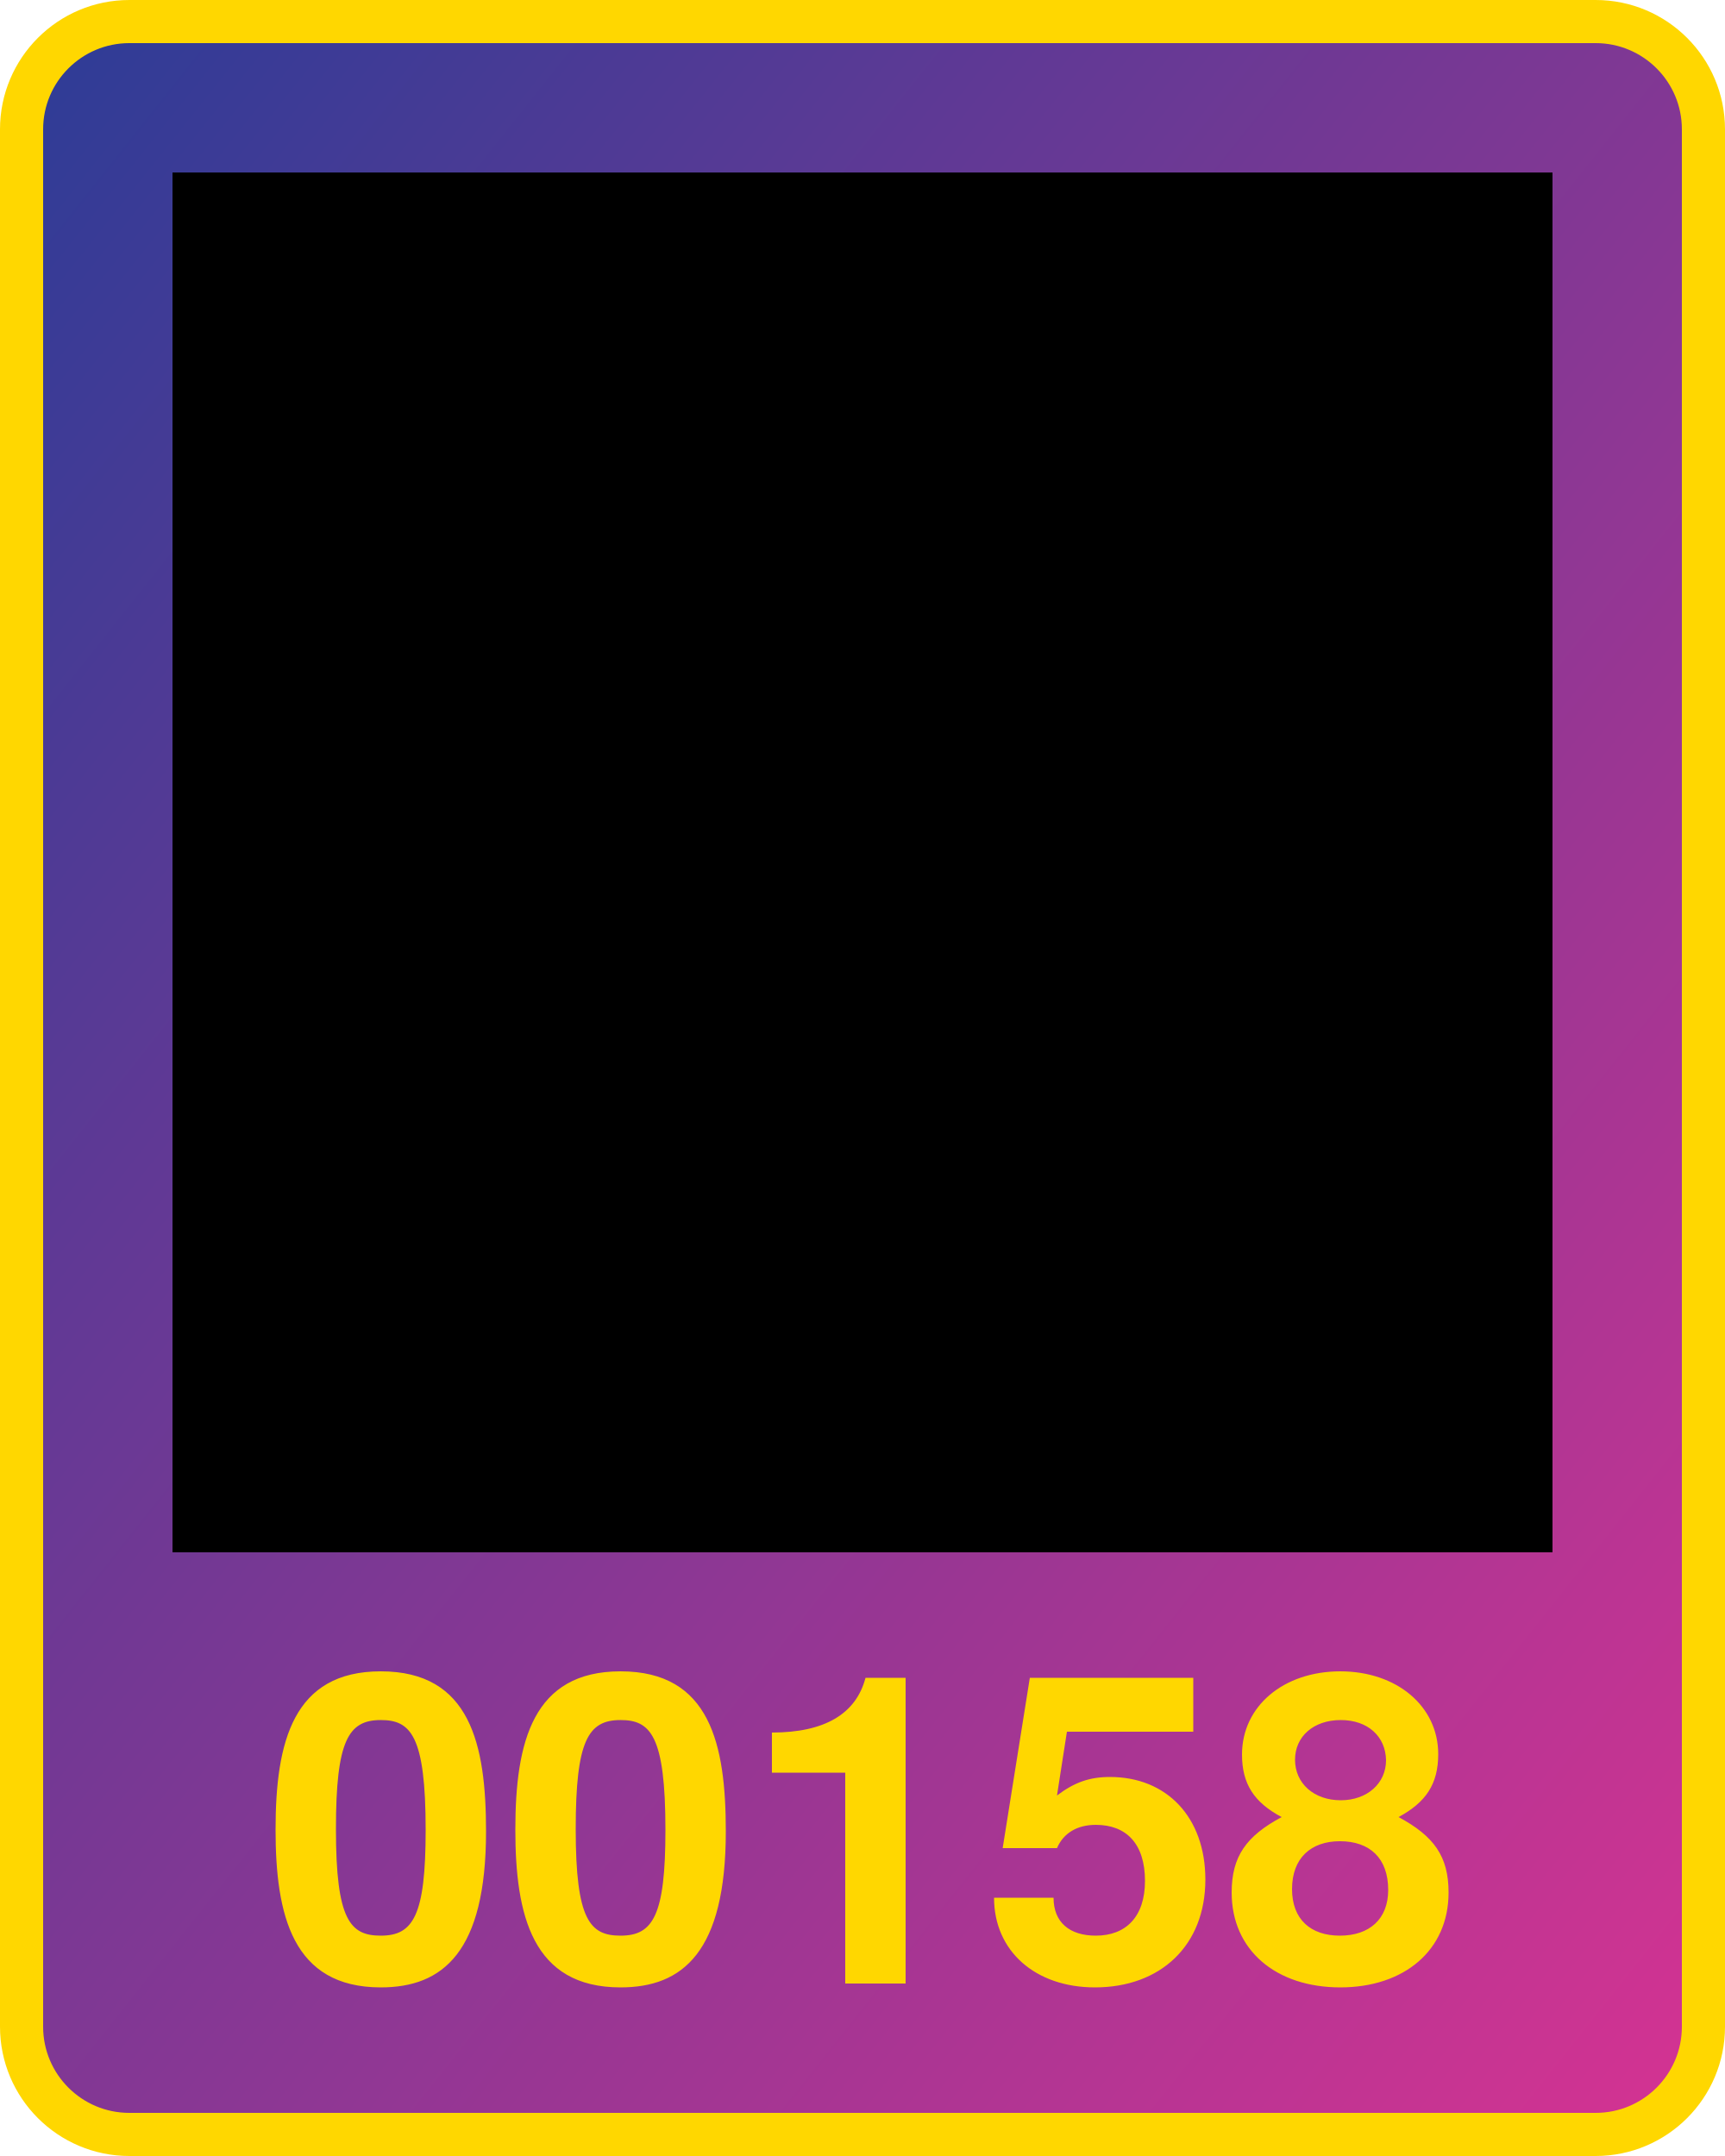
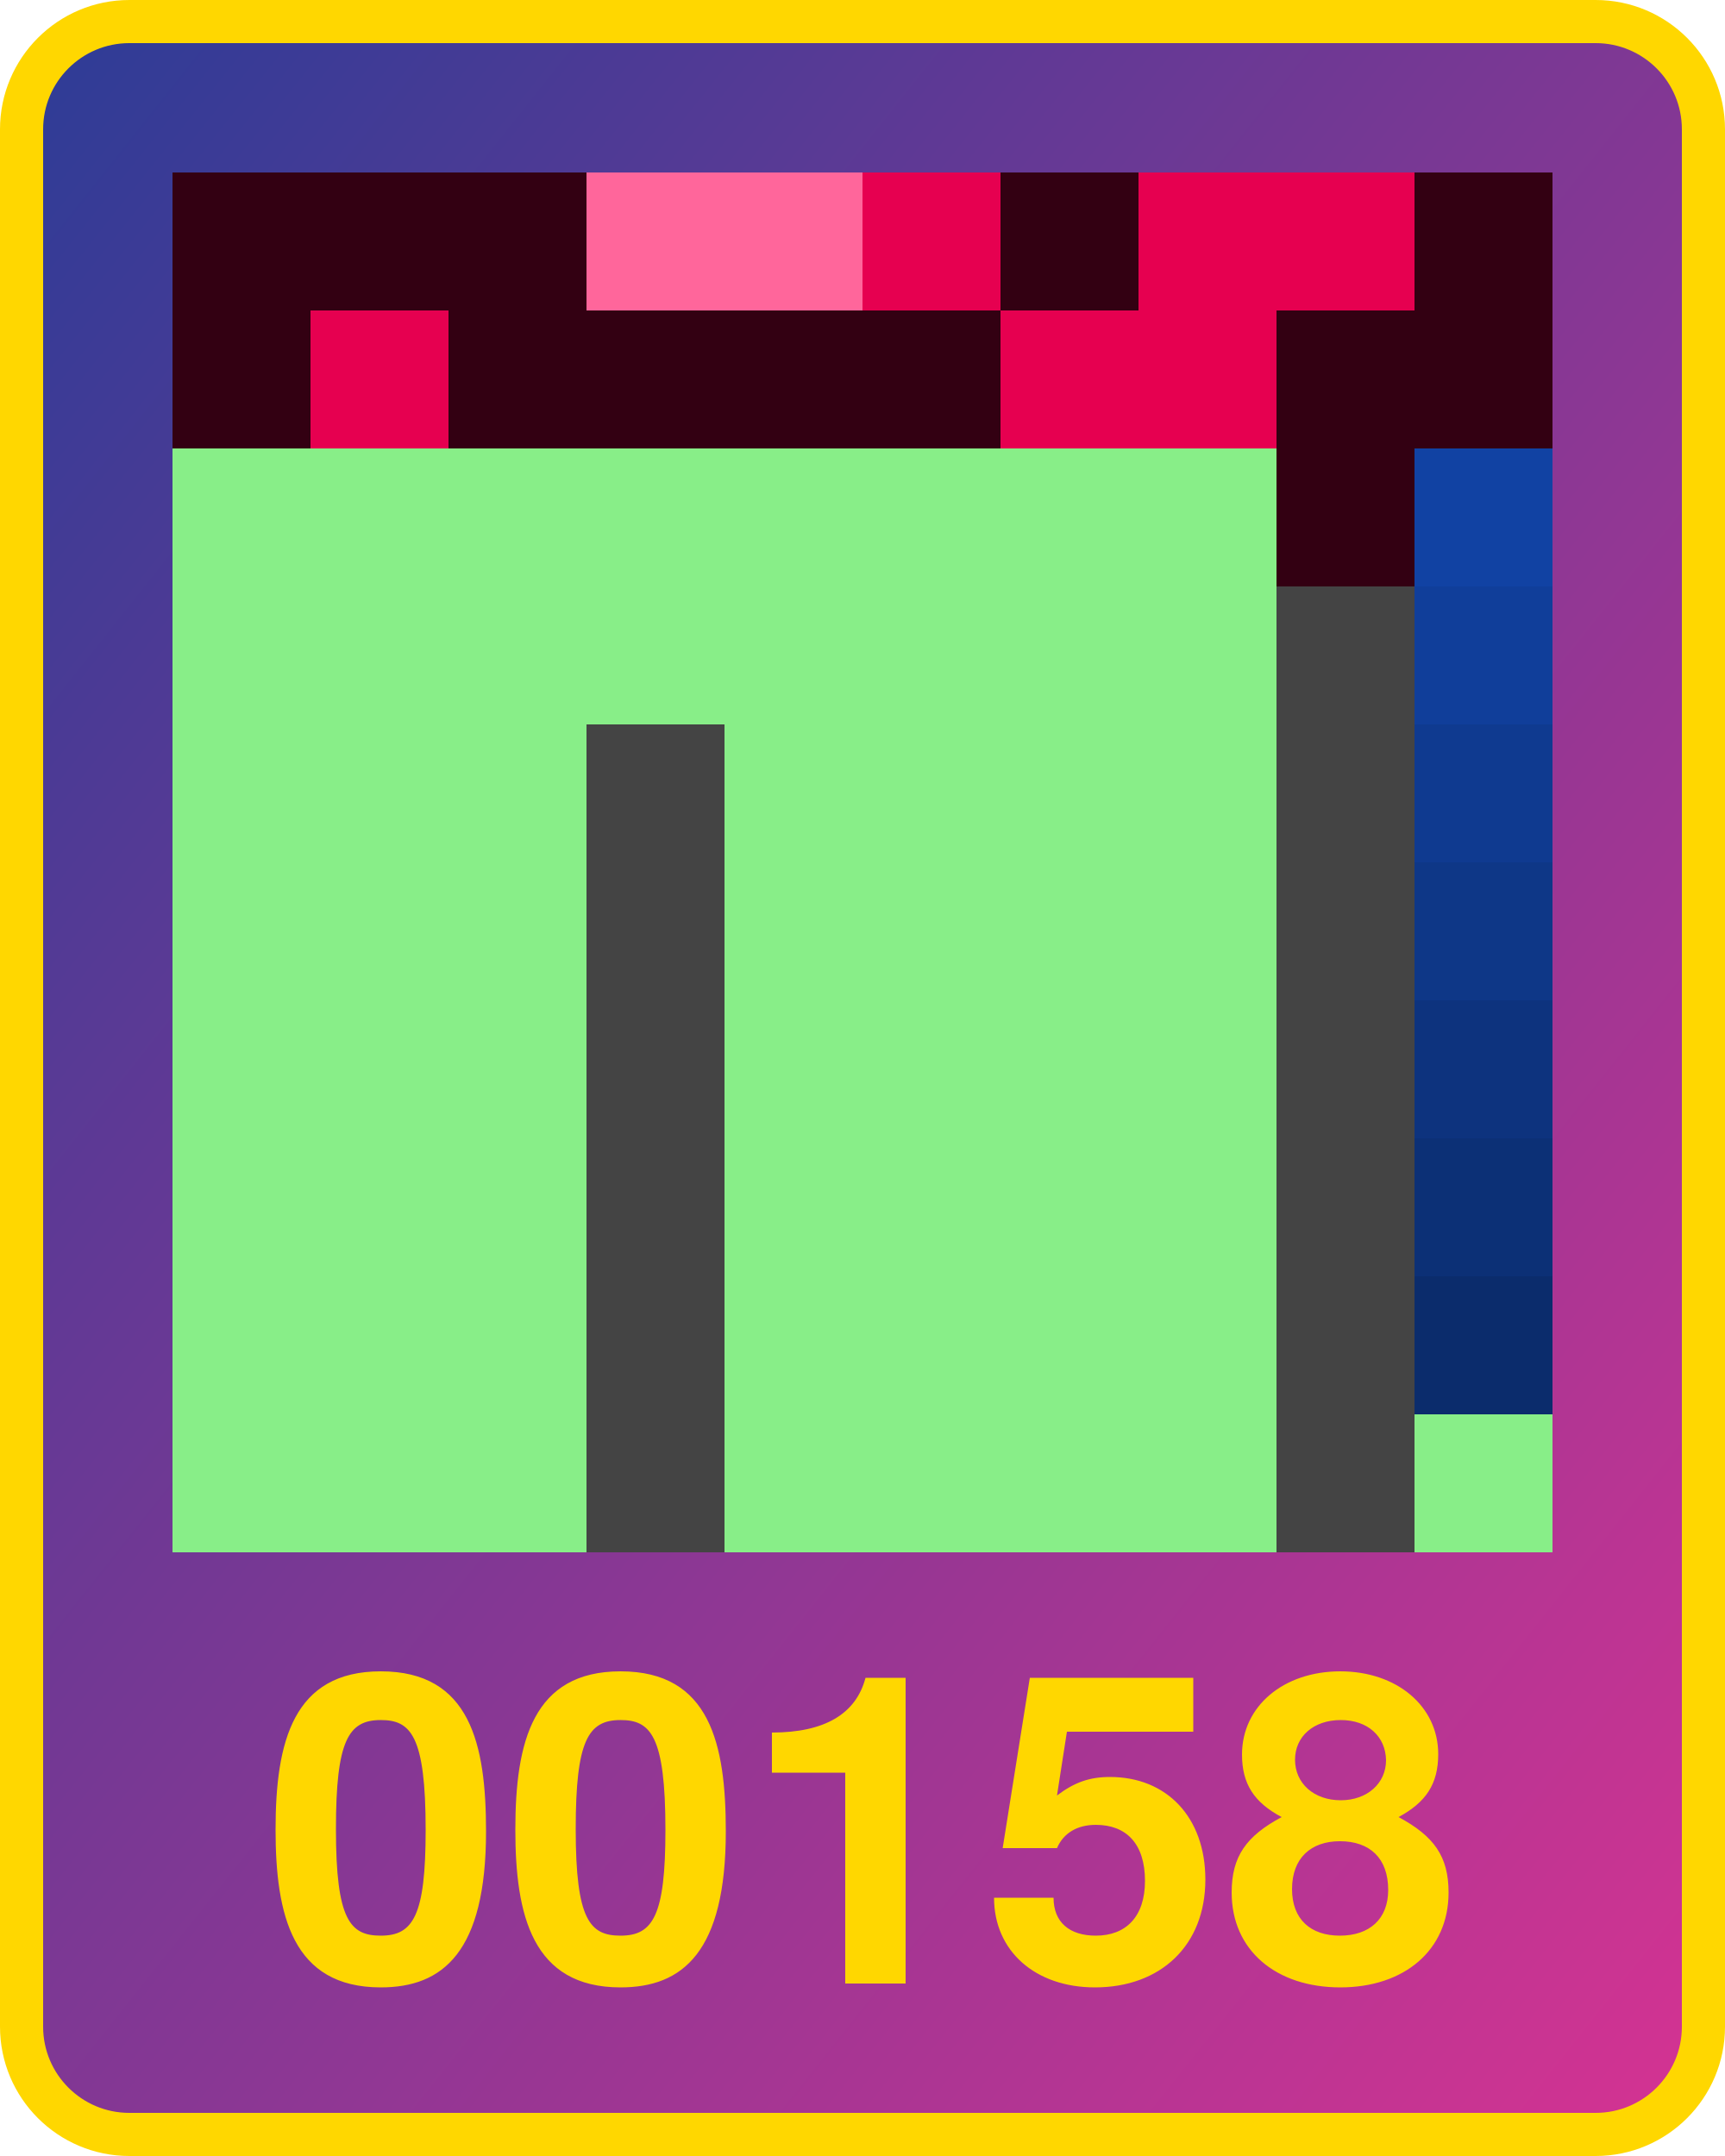
<svg xmlns="http://www.w3.org/2000/svg" width="800" height="1000">
  <defs>
    <linearGradient id="g" x1="0" x2="1" y1="0" y2="1">
      <stop offset="0%" stop-color="#2d3c96" />
      <stop offset="100%" stop-color="#d53392" />
    </linearGradient>
  </defs>
  <rect x="10" y="10" width="780" height="980" fill="url(#g)" rx="50" ry="50" stroke="gold" stroke-width="20" />
  <text x="400" y="920" width="780" text-anchor="middle" style="font:bold 200px 'Helvetica Neue';fill:gold">00158</text>
  <g transform="translate(80 80) scale(64)">
-     <rect x="0" y="0" width="1" height="1" fill="#000000" />
-     <rect x="0" y="1" width="1" height="1" fill="#000000" />
-     <rect x="0" y="2" width="1" height="1" fill="#000000" />
-     <rect x="0" y="3" width="1" height="1" fill="#000000" />
-     <rect x="0" y="4" width="1" height="1" fill="#000000" />
-     <rect x="0" y="5" width="1" height="1" fill="#000000" />
-     <rect x="0" y="6" width="1" height="1" fill="#000000" />
-     <rect x="0" y="7" width="1" height="1" fill="#000000" />
-     <rect x="0" y="8" width="1" height="1" fill="#000000" />
-     <rect x="0" y="9" width="1" height="1" fill="#000000" />
-     <rect x="1" y="0" width="1" height="1" fill="#000000" />
-     <rect x="1" y="1" width="1" height="1" fill="#000000" />
-     <rect x="1" y="2" width="1" height="1" fill="#000000" />
-     <rect x="1" y="3" width="1" height="1" fill="#000000" />
-     <rect x="1" y="4" width="1" height="1" fill="#000000" />
-     <rect x="1" y="5" width="1" height="1" fill="#000000" />
-     <rect x="1" y="6" width="1" height="1" fill="#000000" />
-     <rect x="1" y="7" width="1" height="1" fill="#000000" />
-     <rect x="1" y="8" width="1" height="1" fill="#000000" />
-     <rect x="1" y="9" width="1" height="1" fill="#000000" />
-     <rect x="2" y="0" width="1" height="1" fill="#000000" />
-     <rect x="2" y="1" width="1" height="1" fill="#000000" />
-     <rect x="2" y="2" width="1" height="1" fill="#000000" />
-     <rect x="2" y="3" width="1" height="1" fill="#000000" />
-     <rect x="2" y="4" width="1" height="1" fill="#000000" />
-     <rect x="2" y="5" width="1" height="1" fill="#000000" />
-     <rect x="2" y="6" width="1" height="1" fill="#000000" />
-     <rect x="2" y="7" width="1" height="1" fill="#000000" />
-     <rect x="2" y="8" width="1" height="1" fill="#000000" />
-     <rect x="2" y="9" width="1" height="1" fill="#000000" />
-     <rect x="3" y="0" width="1" height="1" fill="#000000" />
-     <rect x="3" y="1" width="1" height="1" fill="#000000" />
-     <rect x="3" y="2" width="1" height="1" fill="#000000" />
-     <rect x="3" y="3" width="1" height="1" fill="#000000" />
-     <rect x="3" y="4" width="1" height="1" fill="#000000" />
-     <rect x="3" y="5" width="1" height="1" fill="#000000" />
-     <rect x="3" y="6" width="1" height="1" fill="#000000" />
-     <rect x="3" y="7" width="1" height="1" fill="#000000" />
-     <rect x="3" y="8" width="1" height="1" fill="#000000" />
-     <rect x="3" y="9" width="1" height="1" fill="#000000" />
-     <rect x="4" y="0" width="1" height="1" fill="#000000" />
-     <rect x="4" y="1" width="1" height="1" fill="#000000" />
-     <rect x="4" y="2" width="1" height="1" fill="#000000" />
-     <rect x="4" y="3" width="1" height="1" fill="#000000" />
-     <rect x="4" y="4" width="1" height="1" fill="#000000" />
-     <rect x="4" y="5" width="1" height="1" fill="#000000" />
-     <rect x="4" y="6" width="1" height="1" fill="#000000" />
-     <rect x="4" y="7" width="1" height="1" fill="#000000" />
-     <rect x="4" y="8" width="1" height="1" fill="#000000" />
-     <rect x="4" y="9" width="1" height="1" fill="#000000" />
-     <rect x="5" y="0" width="1" height="1" fill="#000000" />
-     <rect x="5" y="1" width="1" height="1" fill="#000000" />
-     <rect x="5" y="2" width="1" height="1" fill="#000000" />
-     <rect x="5" y="3" width="1" height="1" fill="#000000" />
-     <rect x="5" y="4" width="1" height="1" fill="#000000" />
-     <rect x="5" y="5" width="1" height="1" fill="#000000" />
-     <rect x="5" y="6" width="1" height="1" fill="#000000" />
-     <rect x="5" y="7" width="1" height="1" fill="#000000" />
-     <rect x="5" y="8" width="1" height="1" fill="#000000" />
-     <rect x="5" y="9" width="1" height="1" fill="#000000" />
-     <rect x="6" y="0" width="1" height="1" fill="#000000" />
-     <rect x="6" y="1" width="1" height="1" fill="#000000" />
-     <rect x="6" y="2" width="1" height="1" fill="#000000" />
-     <rect x="6" y="3" width="1" height="1" fill="#000000" />
-     <rect x="6" y="4" width="1" height="1" fill="#000000" />
-     <rect x="6" y="5" width="1" height="1" fill="#000000" />
-     <rect x="6" y="6" width="1" height="1" fill="#000000" />
-     <rect x="6" y="7" width="1" height="1" fill="#000000" />
-     <rect x="6" y="8" width="1" height="1" fill="#000000" />
-     <rect x="6" y="9" width="1" height="1" fill="#000000" />
-     <rect x="7" y="0" width="1" height="1" fill="#000000" />
-     <rect x="7" y="1" width="1" height="1" fill="#000000" />
-     <rect x="7" y="2" width="1" height="1" fill="#000000" />
-     <rect x="7" y="3" width="1" height="1" fill="#000000" />
-     <rect x="7" y="4" width="1" height="1" fill="#000000" />
-     <rect x="7" y="5" width="1" height="1" fill="#000000" />
-     <rect x="7" y="6" width="1" height="1" fill="#000000" />
-     <rect x="7" y="7" width="1" height="1" fill="#000000" />
-     <rect x="7" y="8" width="1" height="1" fill="#000000" />
-     <rect x="7" y="9" width="1" height="1" fill="#000000" />
-     <rect x="8" y="0" width="1" height="1" fill="#000000" />
-     <rect x="8" y="1" width="1" height="1" fill="#000000" />
-     <rect x="8" y="2" width="1" height="1" fill="#000000" />
-     <rect x="8" y="3" width="1" height="1" fill="#000000" />
-     <rect x="8" y="4" width="1" height="1" fill="#000000" />
-     <rect x="8" y="5" width="1" height="1" fill="#000000" />
-     <rect x="8" y="6" width="1" height="1" fill="#000000" />
-     <rect x="8" y="7" width="1" height="1" fill="#000000" />
-     <rect x="8" y="8" width="1" height="1" fill="#000000" />
-     <rect x="8" y="9" width="1" height="1" fill="#000000" />
-     <rect x="9" y="0" width="1" height="1" fill="#000000" />
-     <rect x="9" y="1" width="1" height="1" fill="#000000" />
-     <rect x="9" y="2" width="1" height="1" fill="#000000" />
-     <rect x="9" y="3" width="1" height="1" fill="#000000" />
-     <rect x="9" y="4" width="1" height="1" fill="#000000" />
-     <rect x="9" y="5" width="1" height="1" fill="#000000" />
-     <rect x="9" y="6" width="1" height="1" fill="#000000" />
-     <rect x="9" y="7" width="1" height="1" fill="#000000" />
-     <rect x="9" y="8" width="1" height="1" fill="#000000" />
-     <rect x="9" y="9" width="1" height="1" fill="#000000" />
+     <rect x="0" y="0" width="1" height="1" fill="#330012" />
+     <rect x="0" y="1" width="1" height="1" fill="#330012" />
+     <rect x="0" y="2" width="1" height="1" fill="#88ee88" />
+     <rect x="0" y="3" width="1" height="1" fill="#88ee88" />
+     <rect x="0" y="4" width="1" height="1" fill="#88ee88" />
+     <rect x="0" y="5" width="1" height="1" fill="#88ee88" />
+     <rect x="0" y="6" width="1" height="1" fill="#88ee88" />
+     <rect x="0" y="7" width="1" height="1" fill="#88ee88" />
+     <rect x="0" y="8" width="1" height="1" fill="#88ee88" />
+     <rect x="0" y="9" width="1" height="1" fill="#88ee88" />
+     <rect x="1" y="0" width="1" height="1" fill="#330012" />
+     <rect x="1" y="1" width="1" height="1" fill="#e60050" />
+     <rect x="1" y="2" width="1" height="1" fill="#88ee88" />
+     <rect x="1" y="3" width="1" height="1" fill="#88ee88" />
+     <rect x="1" y="4" width="1" height="1" fill="#88ee88" />
+     <rect x="1" y="5" width="1" height="1" fill="#88ee88" />
+     <rect x="1" y="6" width="1" height="1" fill="#88ee88" />
+     <rect x="1" y="7" width="1" height="1" fill="#88ee88" />
+     <rect x="1" y="8" width="1" height="1" fill="#88ee88" />
+     <rect x="1" y="9" width="1" height="1" fill="#88ee88" />
+     <rect x="2" y="0" width="1" height="1" fill="#330012" />
+     <rect x="2" y="1" width="1" height="1" fill="#330012" />
+     <rect x="2" y="2" width="1" height="1" fill="#88ee88" />
+     <rect x="2" y="3" width="1" height="1" fill="#88ee88" />
+     <rect x="2" y="4" width="1" height="1" fill="#88ee88" />
+     <rect x="2" y="5" width="1" height="1" fill="#88ee88" />
+     <rect x="2" y="6" width="1" height="1" fill="#88ee88" />
+     <rect x="2" y="7" width="1" height="1" fill="#88ee88" />
+     <rect x="2" y="8" width="1" height="1" fill="#88ee88" />
+     <rect x="2" y="9" width="1" height="1" fill="#88ee88" />
+     <rect x="3" y="0" width="1" height="1" fill="#ff669b" />
+     <rect x="3" y="1" width="1" height="1" fill="#330012" />
+     <rect x="3" y="2" width="1" height="1" fill="#88ee88" />
+     <rect x="3" y="3" width="1" height="1" fill="#88ee88" />
+     <rect x="3" y="4" width="1" height="1" fill="#444444" />
+     <rect x="3" y="5" width="1" height="1" fill="#444444" />
+     <rect x="3" y="6" width="1" height="1" fill="#444444" />
+     <rect x="3" y="7" width="1" height="1" fill="#444444" />
+     <rect x="3" y="8" width="1" height="1" fill="#444444" />
+     <rect x="3" y="9" width="1" height="1" fill="#444444" />
+     <rect x="4" y="0" width="1" height="1" fill="#ff669b" />
+     <rect x="4" y="1" width="1" height="1" fill="#330012" />
+     <rect x="4" y="2" width="1" height="1" fill="#88ee88" />
+     <rect x="4" y="3" width="1" height="1" fill="#88ee88" />
+     <rect x="4" y="4" width="1" height="1" fill="#88ee88" />
+     <rect x="4" y="5" width="1" height="1" fill="#88ee88" />
+     <rect x="4" y="6" width="1" height="1" fill="#88ee88" />
+     <rect x="4" y="7" width="1" height="1" fill="#88ee88" />
+     <rect x="4" y="8" width="1" height="1" fill="#88ee88" />
+     <rect x="4" y="9" width="1" height="1" fill="#88ee88" />
+     <rect x="5" y="0" width="1" height="1" fill="#e60050" />
+     <rect x="5" y="1" width="1" height="1" fill="#330012" />
+     <rect x="5" y="2" width="1" height="1" fill="#88ee88" />
+     <rect x="5" y="3" width="1" height="1" fill="#88ee88" />
+     <rect x="5" y="4" width="1" height="1" fill="#88ee88" />
+     <rect x="5" y="5" width="1" height="1" fill="#88ee88" />
+     <rect x="5" y="6" width="1" height="1" fill="#88ee88" />
+     <rect x="5" y="7" width="1" height="1" fill="#88ee88" />
+     <rect x="5" y="8" width="1" height="1" fill="#88ee88" />
+     <rect x="5" y="9" width="1" height="1" fill="#88ee88" />
+     <rect x="6" y="0" width="1" height="1" fill="#330012" />
+     <rect x="6" y="1" width="1" height="1" fill="#e60050" />
+     <rect x="6" y="2" width="1" height="1" fill="#88ee88" />
+     <rect x="6" y="3" width="1" height="1" fill="#88ee88" />
+     <rect x="6" y="4" width="1" height="1" fill="#88ee88" />
+     <rect x="6" y="5" width="1" height="1" fill="#88ee88" />
+     <rect x="6" y="6" width="1" height="1" fill="#88ee88" />
+     <rect x="6" y="7" width="1" height="1" fill="#88ee88" />
+     <rect x="6" y="8" width="1" height="1" fill="#88ee88" />
+     <rect x="6" y="9" width="1" height="1" fill="#88ee88" />
+     <rect x="7" y="0" width="1" height="1" fill="#e60050" />
+     <rect x="7" y="1" width="1" height="1" fill="#e60050" />
+     <rect x="7" y="2" width="1" height="1" fill="#88ee88" />
+     <rect x="7" y="3" width="1" height="1" fill="#88ee88" />
+     <rect x="7" y="4" width="1" height="1" fill="#88ee88" />
+     <rect x="7" y="5" width="1" height="1" fill="#88ee88" />
+     <rect x="7" y="6" width="1" height="1" fill="#88ee88" />
+     <rect x="7" y="7" width="1" height="1" fill="#88ee88" />
+     <rect x="7" y="8" width="1" height="1" fill="#88ee88" />
+     <rect x="7" y="9" width="1" height="1" fill="#88ee88" />
+     <rect x="8" y="0" width="1" height="1" fill="#e60050" />
+     <rect x="8" y="1" width="1" height="1" fill="#330012" />
+     <rect x="8" y="2" width="1" height="1" fill="#330012" />
+     <rect x="8" y="3" width="1" height="1" fill="#444444" />
+     <rect x="8" y="4" width="1" height="1" fill="#444444" />
+     <rect x="8" y="5" width="1" height="1" fill="#444444" />
+     <rect x="8" y="6" width="1" height="1" fill="#444444" />
+     <rect x="8" y="7" width="1" height="1" fill="#444444" />
+     <rect x="8" y="8" width="1" height="1" fill="#444444" />
+     <rect x="8" y="9" width="1" height="1" fill="#444444" />
+     <rect x="9" y="0" width="1" height="1" fill="#330012" />
+     <rect x="9" y="1" width="1" height="1" fill="#330012" />
+     <rect x="9" y="2" width="1" height="1" fill="#1142a3" />
+     <rect x="9" y="3" width="1" height="1" fill="#103e9a" />
+     <rect x="9" y="4" width="1" height="1" fill="#0f3a90" />
+     <rect x="9" y="5" width="1" height="1" fill="#0e3787" />
+     <rect x="9" y="6" width="1" height="1" fill="#0d337e" />
+     <rect x="9" y="7" width="1" height="1" fill="#0c3076" />
+     <rect x="9" y="8" width="1" height="1" fill="#0b2c6c" />
+     <rect x="9" y="9" width="1" height="1" fill="#88ee88" />
  </g>
</svg>
